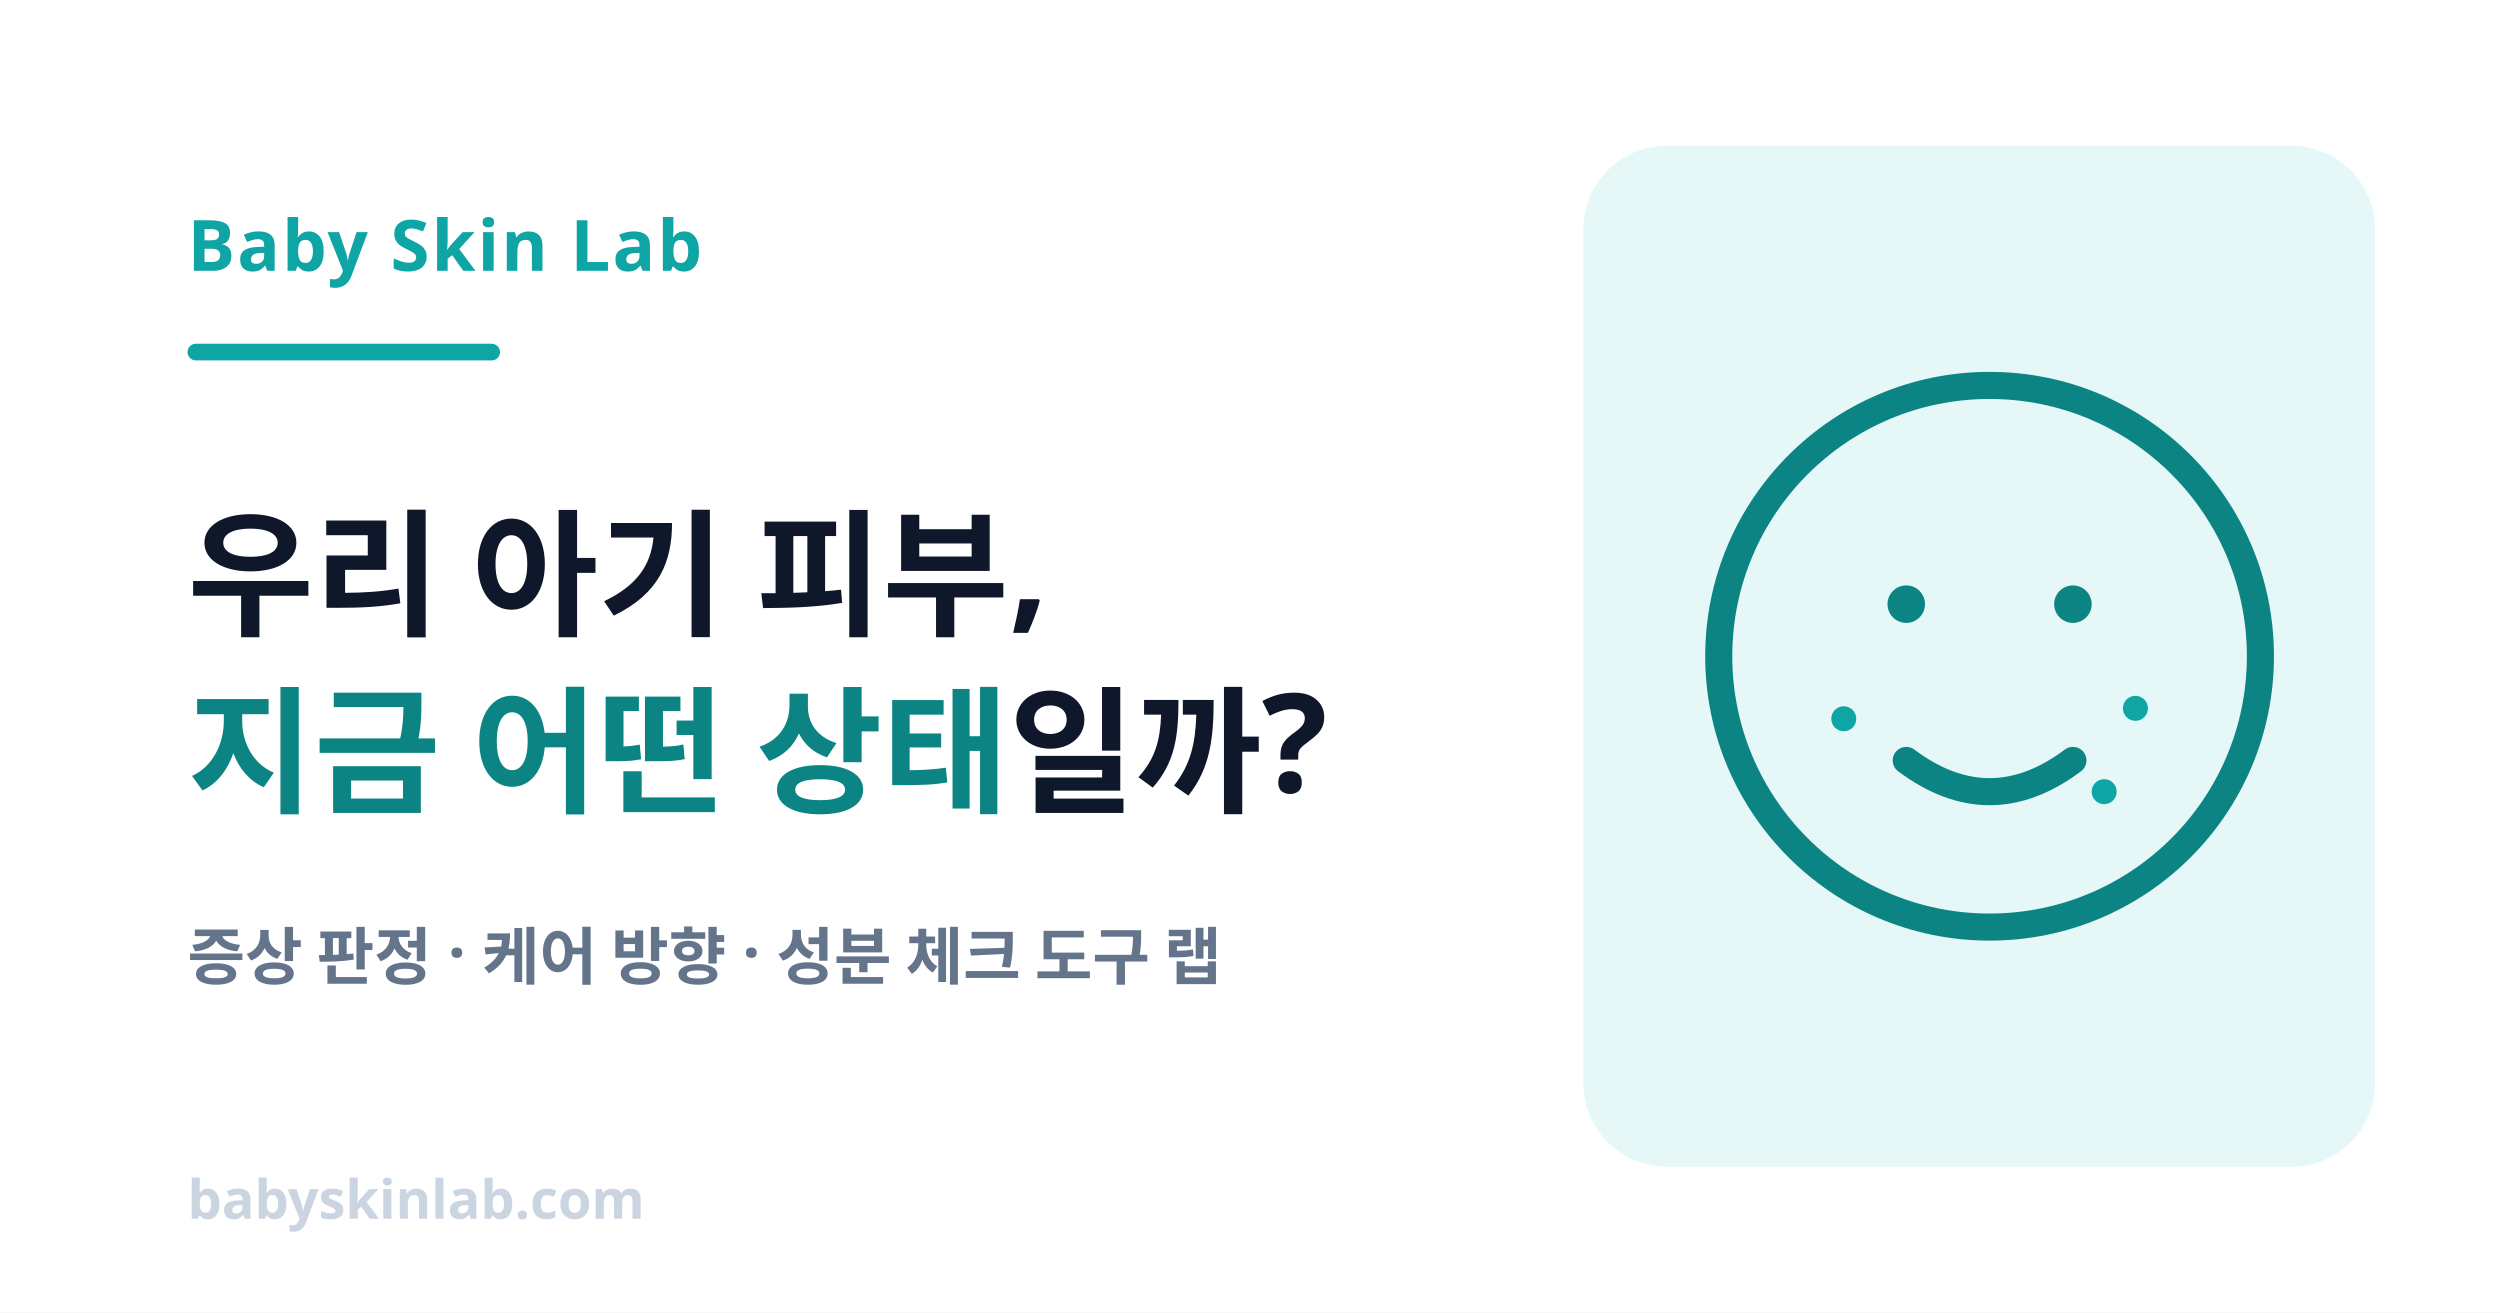
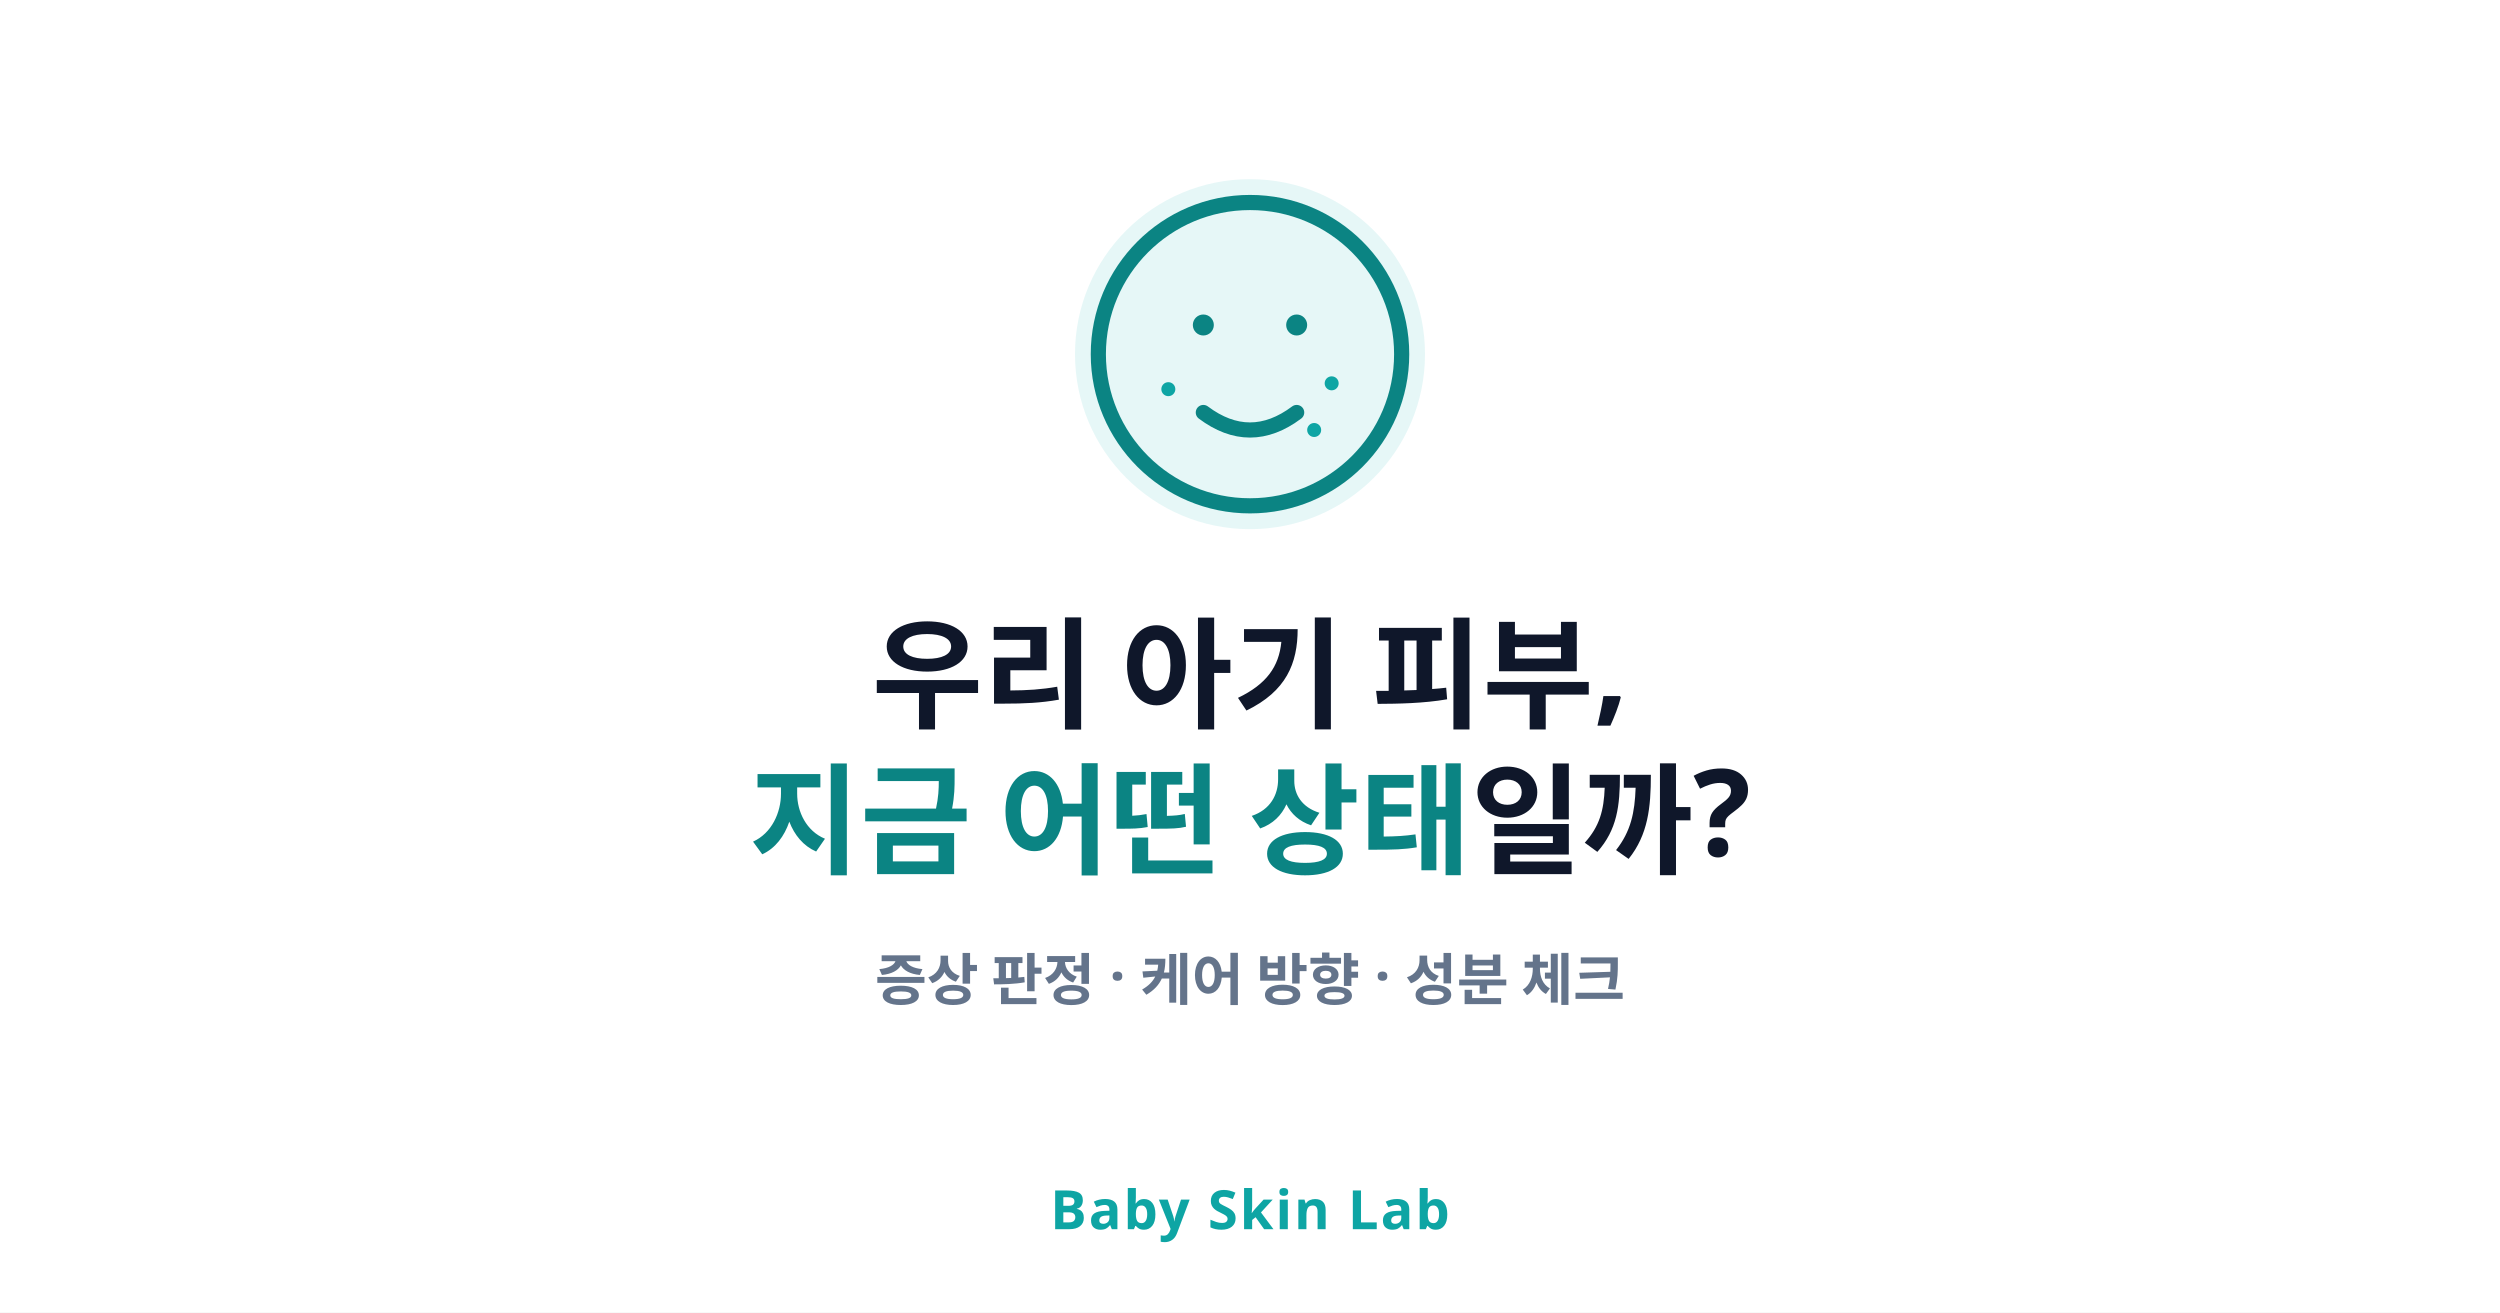
<svg xmlns="http://www.w3.org/2000/svg" viewBox="0 0 1200 630" font-family="Pretendard, sans-serif">
  <rect width="1200" height="630" fill="#ffffff" />
-   <rect x="760" y="70" width="380" height="490" rx="40" fill="#e6f7f7" />
-   <g fill="none" stroke="#0b8483" stroke-width="13" stroke-linecap="round" stroke-linejoin="round">
-     <circle cx="955" cy="315" r="130" />
-     <circle cx="915" cy="290" r="9" fill="#0b8483" stroke="none" />
-     <circle cx="995" cy="290" r="9" fill="#0b8483" stroke="none" />
-     <path d="M915 365 q40 30 80 0" />
-     <circle cx="885" cy="345" r="6" fill="#0ea5a4" stroke="none" />
-     <circle cx="1025" cy="340" r="6" fill="#0ea5a4" stroke="none" />
-     <circle cx="1010" cy="380" r="6" fill="#0ea5a4" stroke="none" />
+   <circle cx="600" cy="170" r="84" fill="#e6f7f7" />
+   <g transform="translate(600,170) scale(0.56) translate(-955,-315)">
+     <g fill="none" stroke="#0b8483" stroke-width="13" stroke-linecap="round" stroke-linejoin="round">
+       <circle cx="955" cy="315" r="130" />
+       <circle cx="915" cy="290" r="9" fill="#0b8483" stroke="none" />
+       <circle cx="995" cy="290" r="9" fill="#0b8483" stroke="none" />
+       <path d="M915 365 q40 30 80 0" />
+       <circle cx="885" cy="345" r="6" fill="#0ea5a4" stroke="none" />
+       <circle cx="1025" cy="340" r="6" fill="#0ea5a4" stroke="none" />
+       <circle cx="1010" cy="380" r="6" fill="#0ea5a4" stroke="none" />
+     </g>
  </g>
-   <text x="90" y="130" font-size="34" font-weight="800" fill="#0ea5a4" letter-spacing="1">Baby Skin Lab</text>
-   <rect x="90" y="165" width="150" height="8" rx="4" fill="#0ea5a4" />
-   <text x="90" y="300" font-size="66" font-weight="800" fill="#0f172a">우리 아기 피부,</text>
-   <text x="90" y="385" font-size="66" font-weight="800" fill="#0f172a">
+   <text x="600" y="345" text-anchor="middle" font-size="58" font-weight="800" fill="#0f172a">우리 아기 피부,</text>
+   <text x="600" y="415" text-anchor="middle" font-size="58" font-weight="800" fill="#0f172a">
    <tspan fill="#0b8483">지금 어떤 상태</tspan>일까?</text>
-   <text x="90" y="470" font-size="30" font-weight="600" fill="#64748b">증상 판정 · 케어 방향 · 성분 체크 도구 랩</text>
-   <text x="90" y="585" font-size="26" font-weight="600" fill="#cbd5e1">babyskinlab.com</text>
+   <text x="600" y="480" text-anchor="middle" font-size="27" font-weight="600" fill="#64748b">증상 판정 · 케어 방향 · 성분 체크</text>
+   <text x="600" y="590" text-anchor="middle" font-size="26" font-weight="800" fill="#0ea5a4" letter-spacing="1">Baby Skin Lab</text>
</svg>
